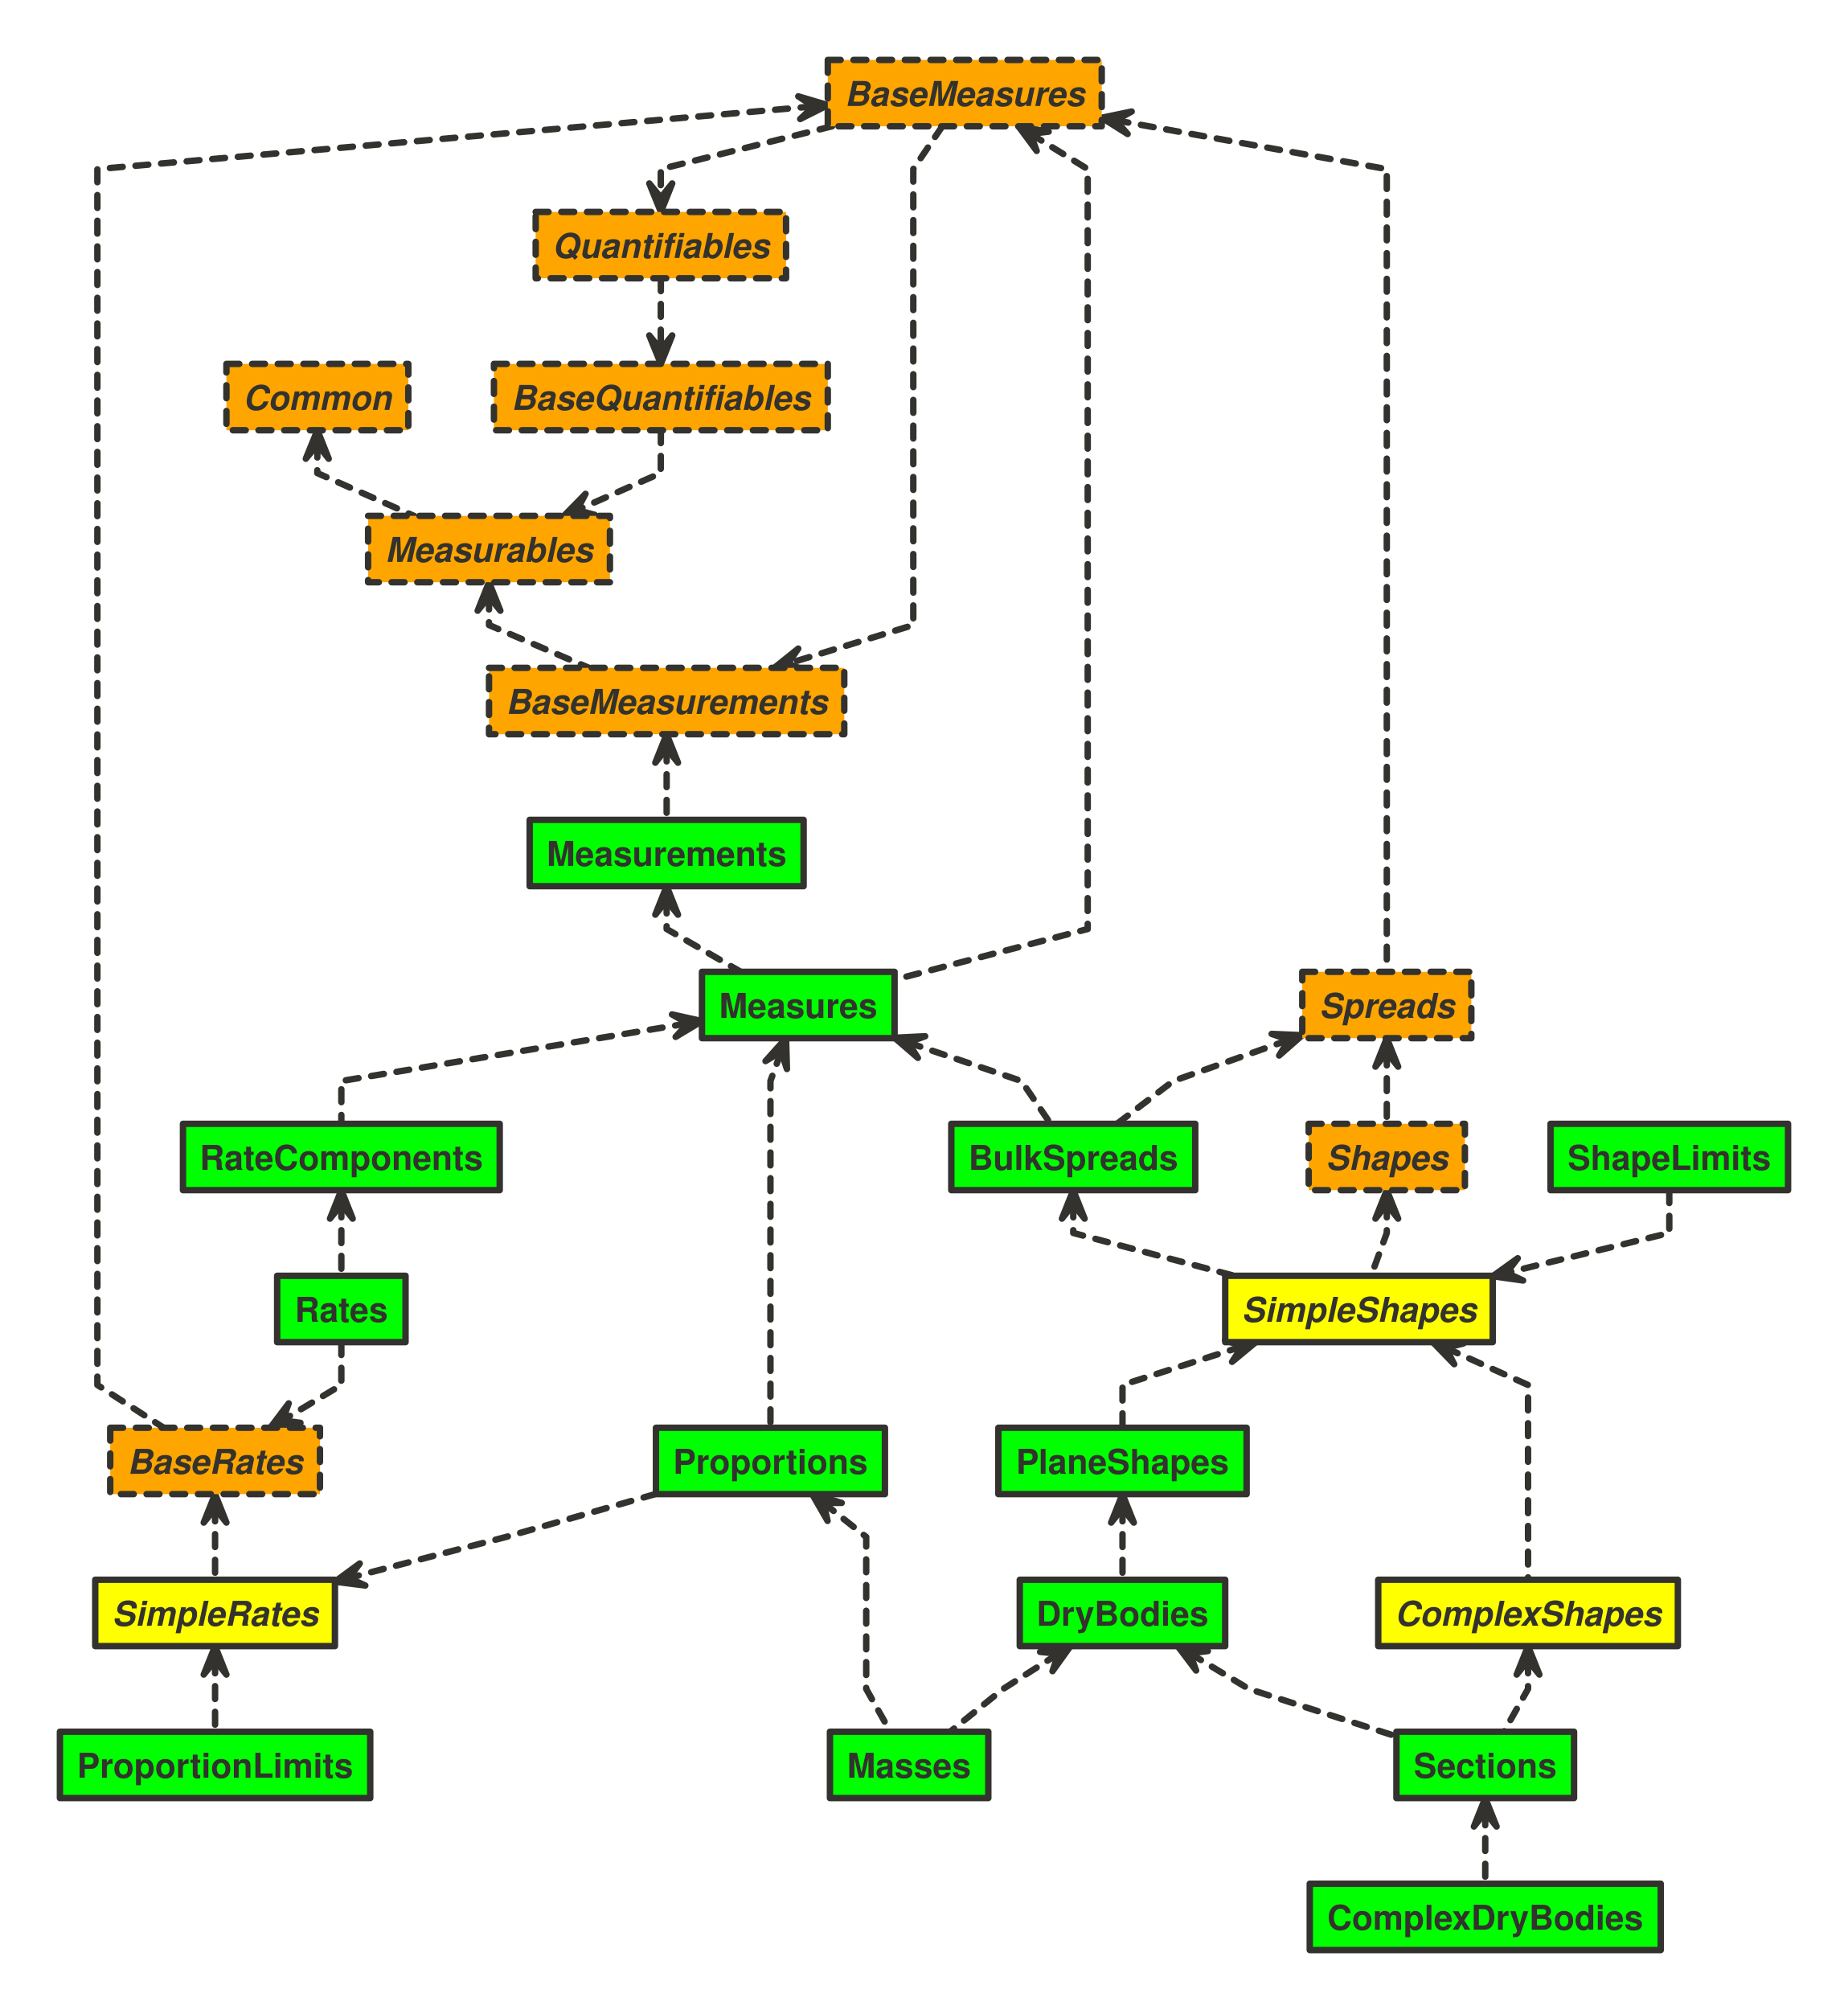
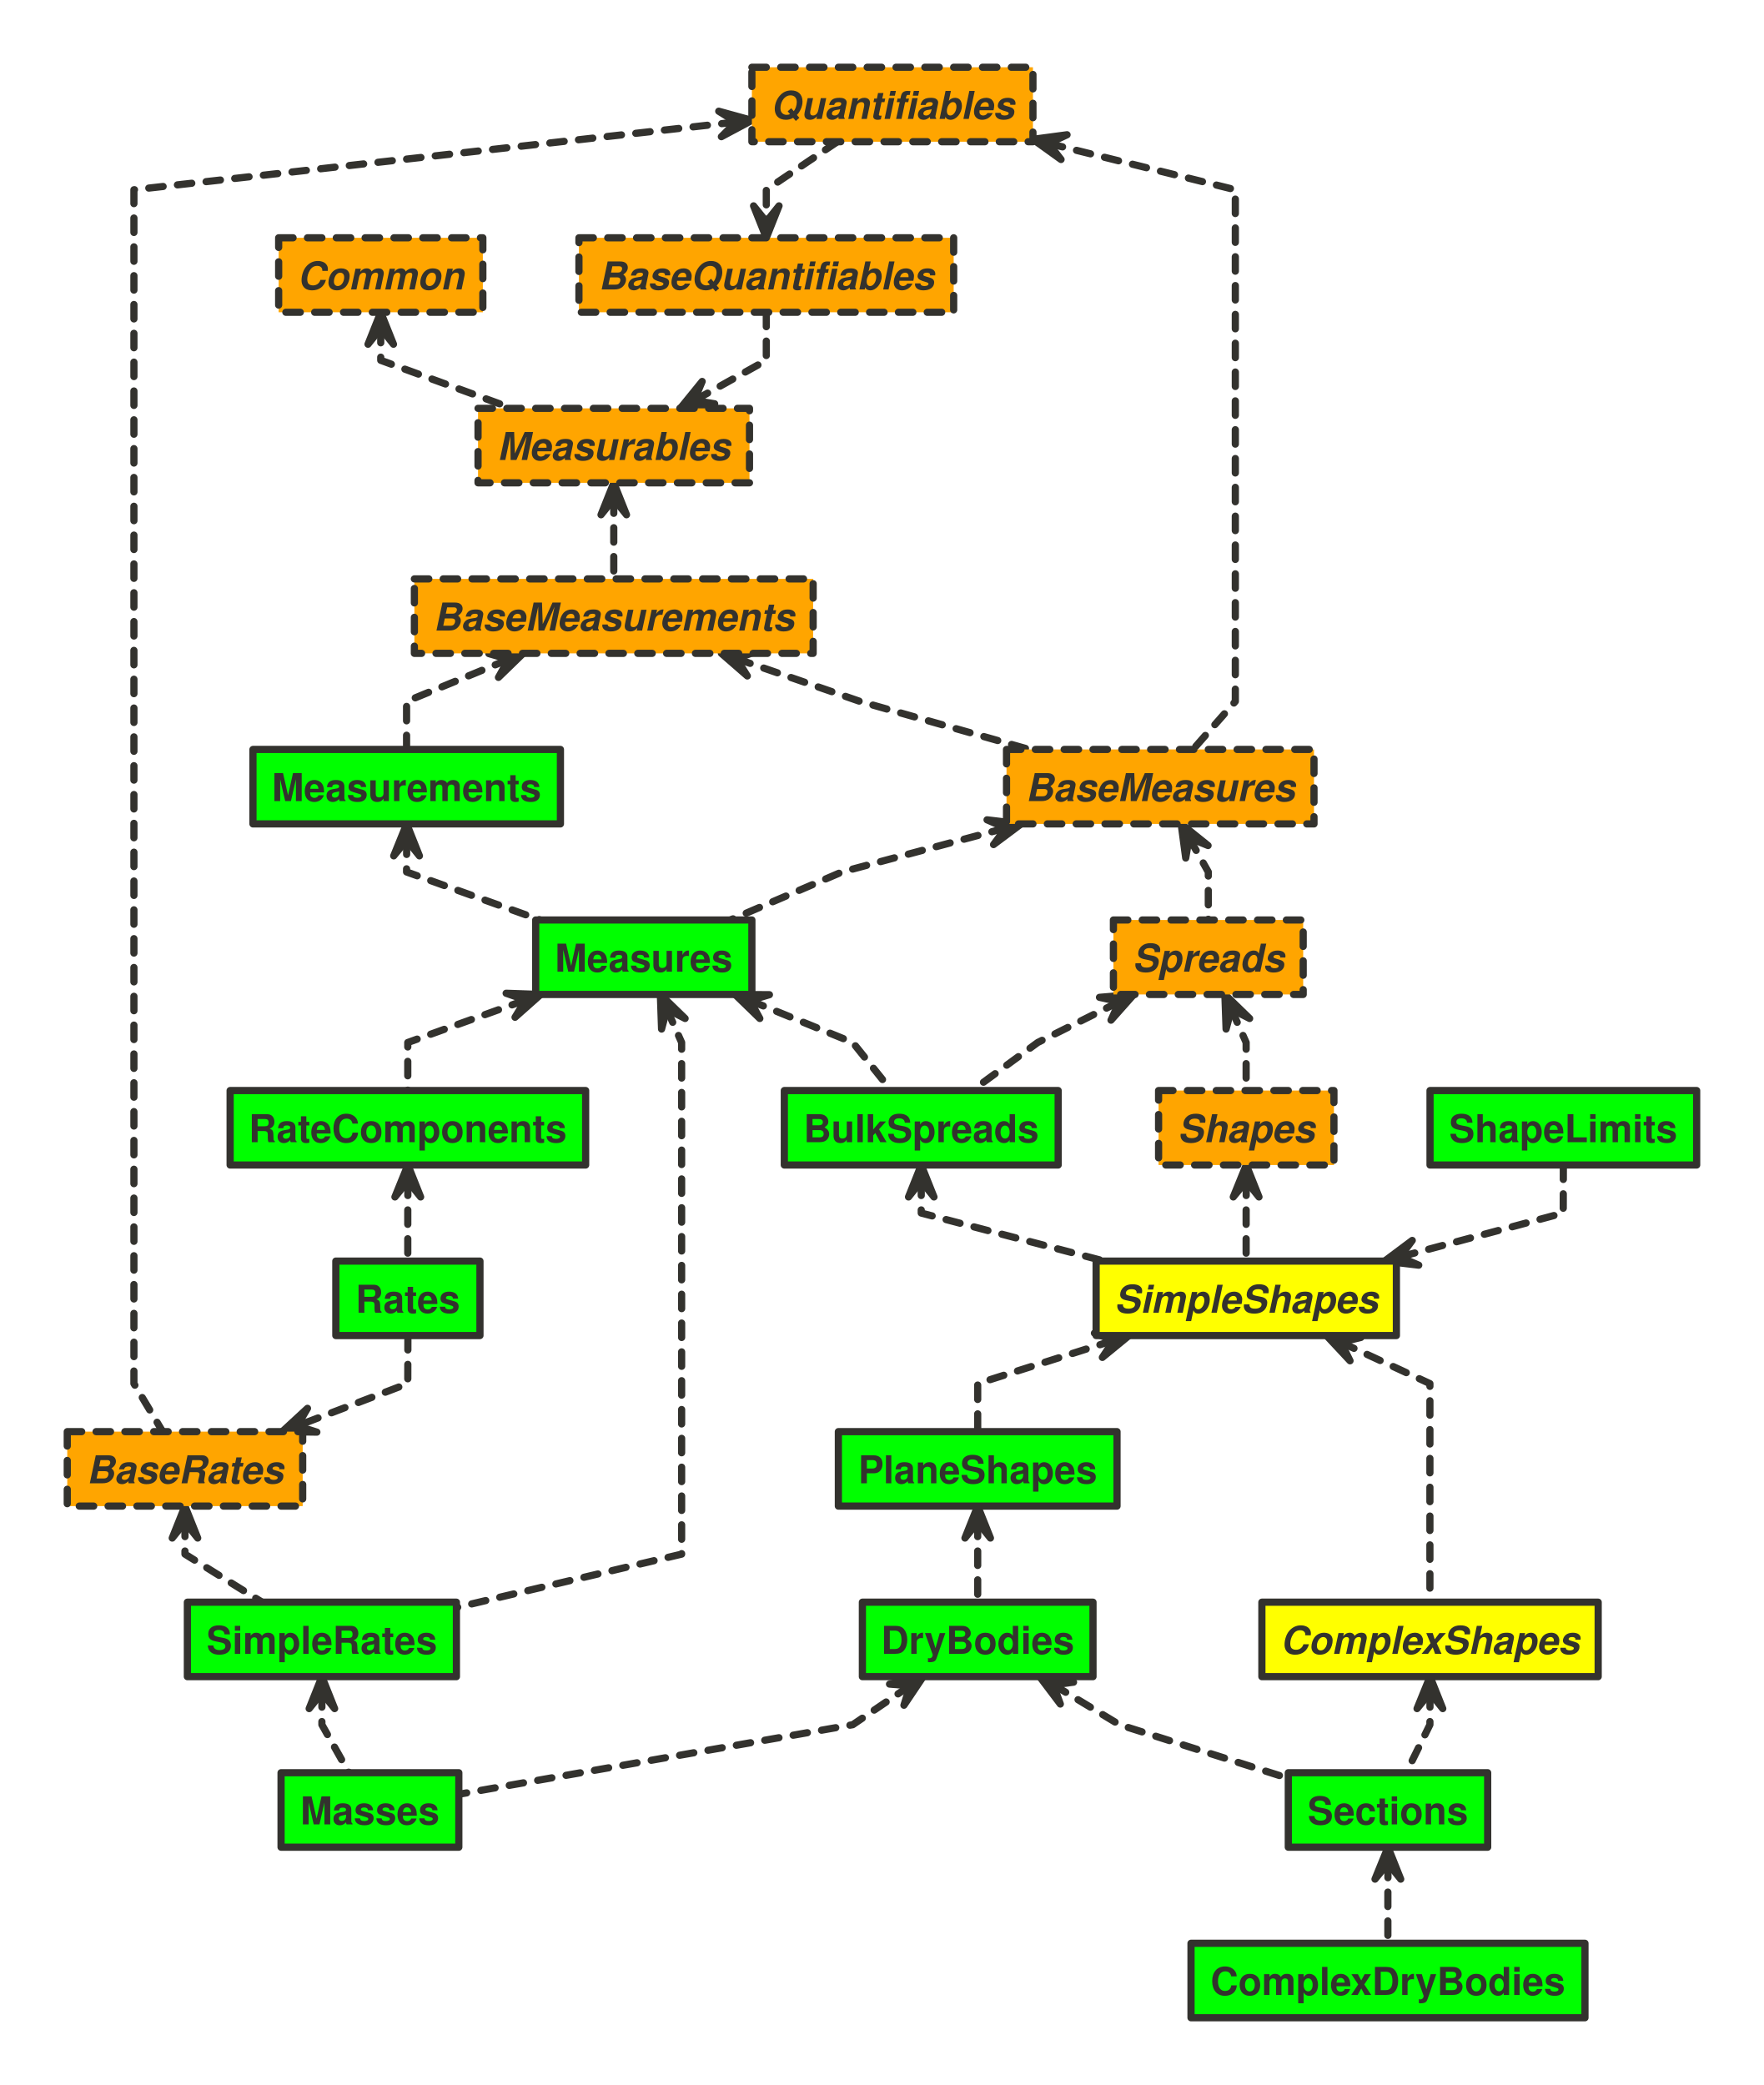
- <svg xmlns="http://www.w3.org/2000/svg" version="1.1" baseProfile="full" width="863.5" height="939.0" viewbox="0 0 863.5 939">
+ <svg xmlns="http://www.w3.org/2000/svg" version="1.1" baseProfile="full" width="734.3" height="868.0" viewbox="0 0 734.25 868">
  <g stroke-width="1.0" text-align="left" font="12pt Helvetica, Arial, sans-serif" font-size="12pt" font-family="Helvetica" font-weight="bold" font-style="normal">
    <g font-family="Helvetica" font-size="12pt" font-weight="bold" font-style="normal" stroke-width="3.0" stroke-linejoin="round" stroke-linecap="round" stroke="#33322E">
      <g stroke="transparent" fill="transparent">
-         <rect x="0.0" y="0.0" height="939.0" width="863.5" stroke="none" />
+         <rect x="0.0" y="0.0" height="868.0" width="734.3" stroke="none" />
      </g>
      <g transform="translate(8, 8)" fill="#33322E">
        <g transform="translate(20, 20)" fill="#33322E" font-family="Helvetica" font-size="12pt" font-weight="normal" font-style="normal">
          <g stroke-dasharray="6 6">
-             <path d="M120.3 179.7 L120.25 193 L165.461 213 L165.5 213.0 " fill="none" />
-           </g>
-           <path d="M125.6 186.3 L120.3 179.7 L114.9 186.3 L120.3 173.0 Z" />
-           <g stroke-dasharray="6 6">
-             <path d="M200.5 250.7 L200.5 264 L247.261 284 L247.3 284.0 " fill="none" />
-           </g>
-           <path d="M205.8 257.3 L200.5 250.7 L195.2 257.3 L200.5 244.0 Z" />
-           <g stroke-dasharray="6 6">
-             <path d="M280.8 173.0 L280.75 193 L241.635 210.303 L241.6 210.3 " fill="none" />
-           </g>
-           <path d="M245.6 202.7 L241.6 210.3 L249.9 212.5 L235.5 213.0 Z" />
-           <g stroke-dasharray="6 6">
-             <path d="M280.8 102.0 L280.75 122 L280.75 135.333 L280.8 135.3 " fill="none" />
-           </g>
-           <path d="M275.4 128.7 L280.8 135.3 L286.1 128.7 L280.8 142.0 Z" />
-           <g stroke-dasharray="6 6">
-             <path d="M412.3 31.0 L398.75 51 L398.75 86.5 L398.75 86.5 L398.75 122 L398.75 122 L398.75 157.5 L398.75 157.5 L398.75 193 L398.75 193 L398.75 228.5 L398.75 228.5 L398.75 264 L398.75 264 L340.192 282.037 L340.2 282.0 " fill="none" />
-           </g>
-           <path d="M345.0 275.0 L340.2 282.0 L348.1 285.2 L333.8 284.0 Z" />
-           <g stroke-dasharray="6 6">
-             <path d="M360.8 31.0 L280.75 51 L280.75 64.333 L280.8 64.3 " fill="none" />
-           </g>
-           <path d="M275.4 57.7 L280.8 64.3 L286.1 57.7 L280.8 71.0 Z" />
-           <g stroke-dasharray="6 6">
-             <path d="M493.3 28.2 L620 51 L620 86.5 L620 86.5 L620 122 L620 122 L620 157.5 L620 157.5 L620 193 L620 193 L620 228.5 L620 228.5 L620 264 L620 264 L620 299.5 L620 299.5 L620 335 L620 335 L620 370.5 L620 370.5 L620 406 L620 406 L620 426 L620.0 426.0 " fill="none" />
-           </g>
-           <path d="M500.8 24.1 L493.3 28.2 L498.9 34.6 L486.8 27.0 Z" />
-           <g stroke-dasharray="6 6">
-             <path d="M620.0 463.7 L620 477 L620 497 L620.0 497.0 " fill="none" />
-           </g>
-           <path d="M625.3 470.3 L620.0 463.7 L614.7 470.3 L620.0 457.0 Z" />
-           <g stroke-dasharray="6 6">
-             <path d="M283.5 321.7 L283.5 335 L283.5 355 L283.5 355.0 " fill="none" />
-           </g>
-           <path d="M288.8 328.3 L283.5 321.7 L278.2 328.3 L283.5 315.0 Z" />
-           <g stroke-dasharray="6 6">
-             <path d="M283.5 392.7 L283.5 406 L318.148 426 L318.1 426.0 " fill="none" />
-           </g>
-           <path d="M288.8 399.3 L283.5 392.7 L278.2 399.3 L283.5 386.0 Z" />
-           <g stroke-dasharray="6 6">
-             <path d="M453.5 34.5 L480.25 51 L480.25 86.5 L480.25 86.5 L480.25 122 L480.25 122 L480.25 157.5 L480.25 157.5 L480.25 193 L480.25 193 L480.25 228.5 L480.25 228.5 L480.25 264 L480.25 264 L480.25 299.5 L480.25 299.5 L480.25 335 L480.25 335 L480.25 370.5 L480.25 370.5 L480.25 406 L480.25 406 L390 429.689 L390.0 429.7 " fill="none" />
-           </g>
-           <path d="M462.0 33.5 L453.5 34.5 L456.4 42.5 L447.9 31.0 Z" />
-           <g stroke-dasharray="6 6">
-             <path d="M352.1 21.7 L17.5 51 L17.5 86.5 L17.5 86.5 L17.5 122 L17.5 122 L17.5 157.5 L17.5 157.5 L17.5 193 L17.5 193 L17.5 228.5 L17.5 228.5 L17.5 264 L17.5 264 L17.5 299.5 L17.5 299.5 L17.5 335 L17.5 335 L17.5 370.5 L17.5 370.5 L17.5 406 L17.5 406 L17.5 441.5 L17.5 441.5 L17.5 477 L17.5 477 L17.5 512.5 L17.5 512.5 L17.5 548 L17.5 548 L17.5 583.5 L17.5 583.5 L17.5 619 L17.5 619 L48.486 639 L48.5 639.0 " fill="none" />
-           </g>
-           <path d="M345.9 27.6 L352.1 21.7 L345.0 17.0 L358.8 21.1 Z" />
-           <g stroke-dasharray="6 6">
-             <path d="M293.4 450.1 L131.5 477 L131.5 497 L131.5 497.0 " fill="none" />
-           </g>
-           <path d="M287.7 456.4 L293.4 450.1 L286.0 445.9 L300.0 449.0 Z" />
-           <g stroke-dasharray="6 6">
-             <path d="M131.5 599.0 L131.5 619 L103.973 635.563 L104.0 635.6 " fill="none" />
-           </g>
-           <path d="M106.9 627.6 L104.0 635.6 L112.4 636.7 L98.3 639.0 Z" />
-           <g stroke-dasharray="6 6">
-             <path d="M131.5 534.7 L131.5 548 L131.5 568 L131.5 568.0 " fill="none" />
-           </g>
-           <path d="M136.8 541.3 L131.5 534.7 L126.2 541.3 L131.5 528.0 Z" />
-           <g stroke-dasharray="6 6">
-             <path d="M72.5 676.7 L72.5 690 L72.5 710 L72.5 710.0 " fill="none" />
-           </g>
-           <path d="M77.8 683.3 L72.5 676.7 L67.2 683.3 L72.5 670.0 Z" />
-           <g stroke-dasharray="6 6">
-             <path d="M72.5 747.7 L72.5 761 L72.5 781 L72.5 781.0 " fill="none" />
-           </g>
-           <path d="M77.8 754.3 L72.5 747.7 L67.2 754.3 L72.5 741.0 Z" />
-           <g stroke-dasharray="6 6">
-             <path d="M278.5 669.9 L208.5 690 L134.951 709.199 L135.0 709.2 " fill="none" />
-           </g>
-           <path d="M140.1 702.4 L135.0 709.2 L142.7 712.7 L128.5 710.9 Z" />
-           <g stroke-dasharray="6 6">
-             <path d="M337.0 463.3 L332 477 L332 512.5 L332 512.5 L332 548 L332 548 L332 583.5 L332 583.5 L332 619 L332 619 L332 639 L332.0 639.0 " fill="none" />
-           </g>
-           <path d="M339.7 471.4 L337.0 463.3 L329.7 467.7 L339.3 457.0 Z" />
-           <g stroke-dasharray="6 6">
-             <path d="M396.3 459.0 L449.25 477 L462.912 497 L462.9 497.0 " fill="none" />
-           </g>
-           <path d="M404.3 456.1 L396.3 459.0 L400.9 466.2 L390.0 456.8 Z" />
-           <g stroke-dasharray="6 6">
-             <path d="M574.2 457.8 L520.25 477 L493.912 497 L493.9 497.0 " fill="none" />
-           </g>
-           <path d="M569.7 465.1 L574.2 457.8 L566.2 455.0 L580.5 455.6 Z" />
-           <g stroke-dasharray="6 6">
-             <path d="M473.5 534.7 L473.5 548 L548.711 568 L548.7 568.0 " fill="none" />
-           </g>
-           <path d="M478.8 541.3 L473.5 534.7 L468.2 541.3 L473.5 528.0 Z" />
-           <g stroke-dasharray="6 6">
-             <path d="M620.0 534.7 L620 548 L612.676 568 L612.7 568.0 " fill="none" />
-           </g>
-           <path d="M625.3 541.3 L620.0 534.7 L614.7 541.3 L620.0 528.0 Z" />
-           <g stroke-dasharray="6 6">
-             <path d="M552.4 601.0 L496.5 619 L496.5 639 L496.5 639.0 " fill="none" />
-           </g>
-           <path d="M547.7 608.2 L552.4 601.0 L544.4 598.0 L558.8 599.0 Z" />
-           <g stroke-dasharray="6 6">
-             <path d="M496.5 676.7 L496.5 690 L496.5 710 L496.5 710.0 " fill="none" />
-           </g>
-           <path d="M501.8 683.3 L496.5 676.7 L491.2 683.3 L496.5 670.0 Z" />
-           <g stroke-dasharray="6 6">
-             <path d="M356.8 674.1 L376.75 690 L376.75 725.5 L376.75 725.5 L376.75 761 L376.75 761 L388.018 781 L388.0 781.0 " fill="none" />
-           </g>
-           <path d="M365.3 674.1 L356.8 674.1 L358.7 682.5 L351.5 670.0 Z" />
-           <g stroke-dasharray="6 6">
-             <path d="M466.5 744.6 L440.75 761 L415.961 781 L416.0 781.0 " fill="none" />
-           </g>
-           <path d="M463.8 752.7 L466.5 744.6 L458.0 743.7 L472.2 741.0 Z" />
-           <g stroke-dasharray="6 6">
-             <path d="M647.6 601.7 L686 619 L686 654.5 L686 654.5 L686 690 L686 690 L686 710 L686.0 710.0 " fill="none" />
-           </g>
-           <path d="M655.8 599.6 L647.6 601.7 L651.5 609.3 L641.5 599.0 Z" />
-           <g stroke-dasharray="6 6">
-             <path d="M752.0 528.0 L752 548 L675.975 566.613 L676.0 566.6 " fill="none" />
-           </g>
-           <path d="M681.2 559.8 L676.0 566.6 L683.7 570.2 L669.5 568.2 Z" />
-           <g stroke-dasharray="6 6">
-             <path d="M528.0 744.4 L555.5 761 L624.5 783.167 L624.5 783.2 " fill="none" />
-           </g>
-           <path d="M536.4 743.3 L528.0 744.4 L530.9 752.4 L522.3 741.0 Z" />
-           <g stroke-dasharray="6 6">
-             <path d="M686.0 747.7 L686 761 L674.732 781 L674.7 781.0 " fill="none" />
-           </g>
-           <path d="M691.3 754.3 L686.0 747.7 L680.7 754.3 L686.0 741.0 Z" />
-           <g stroke-dasharray="6 6">
-             <path d="M666.0 818.7 L666 832 L666 852 L666.0 852.0 " fill="none" />
-           </g>
-           <path d="M671.3 825.3 L666.0 818.7 L660.7 825.3 L666.0 812.0 Z" />
+             <path d="M130.5 108.7 L130.5 122 L185.148 142 L185.1 142.0 " fill="none" />
+           </g>
+           <path d="M135.8 115.3 L130.5 108.7 L125.2 115.3 L130.5 102.0 Z" />
+           <g stroke-dasharray="6 6">
+             <path d="M227.5 179.7 L227.5 193 L227.5 213 L227.5 213.0 " fill="none" />
+           </g>
+           <path d="M232.8 186.3 L227.5 179.7 L222.2 186.3 L227.5 173.0 Z" />
+           <g stroke-dasharray="6 6">
+             <path d="M291.0 102.0 L291 122 L261.044 138.747 L261.0 138.7 " fill="none" />
+           </g>
+           <path d="M264.3 130.8 L261.0 138.7 L269.5 140.1 L255.2 142.0 Z" />
+           <g stroke-dasharray="6 6">
+             <path d="M320.6 31.0 L291 51 L291 64.333 L291.0 64.3 " fill="none" />
+           </g>
+           <path d="M285.7 57.7 L291.0 64.3 L296.3 57.7 L291.0 71.0 Z" />
+           <g stroke-dasharray="6 6">
+             <path d="M278.6 246.2 L330 264 L400.423 284 L400.4 284.0 " fill="none" />
+           </g>
+           <path d="M286.6 243.3 L278.6 246.2 L283.1 253.4 L272.3 244.0 Z" />
+           <g stroke-dasharray="6 6">
+             <path d="M408.5 31.7 L486.25 51 L486.25 86.5 L486.25 86.5 L486.25 122 L486.25 122 L486.25 157.5 L486.25 157.5 L486.25 193 L486.25 193 L486.25 228.5 L486.25 228.5 L486.25 264 L486.25 264 L468.644 284 L468.6 284.0 " fill="none" />
+           </g>
+           <path d="M416.2 28.1 L408.5 31.7 L413.7 38.4 L402.0 30.0 Z" />
+           <g stroke-dasharray="6 6">
+             <path d="M467.0 320.8 L475 335 L475 355 L475.0 355.0 " fill="none" />
+           </g>
+           <path d="M474.9 324.0 L467.0 320.8 L465.6 329.2 L463.7 315.0 Z" />
+           <g stroke-dasharray="6 6">
+             <path d="M484.6 392.1 L490.75 406 L490.75 426 L490.8 426.0 " fill="none" />
+           </g>
+           <path d="M492.2 396.0 L484.6 392.1 L482.4 400.4 L481.9 386.0 Z" />
+           <g stroke-dasharray="6 6">
+             <path d="M183.7 246.5 L141.25 264 L141.25 284 L141.3 284.0 " fill="none" />
+           </g>
+           <path d="M179.5 254.0 L183.7 246.5 L175.5 244.1 L189.8 244.0 Z" />
+           <g stroke-dasharray="6 6">
+             <path d="M141.3 321.7 L141.25 335 L196.884 355 L196.9 355.0 " fill="none" />
+           </g>
+           <path d="M146.6 328.3 L141.3 321.7 L135.9 328.3 L141.3 315.0 Z" />
+           <g stroke-dasharray="6 6">
+             <path d="M390.7 316.7 L322.5 335 L276.021 355 L276.0 355.0 " fill="none" />
+           </g>
+           <path d="M385.6 323.6 L390.7 316.7 L382.9 313.3 L397.1 315.0 Z" />
+           <g stroke-dasharray="6 6">
+             <path d="M278.4 22.8 L27.75 51 L27.75 86.5 L27.75 86.5 L27.75 122 L27.75 122 L27.75 157.5 L27.75 157.5 L27.75 193 L27.75 193 L27.75 228.5 L27.75 228.5 L27.75 264 L27.75 264 L27.75 299.5 L27.75 299.5 L27.75 335 L27.75 335 L27.75 370.5 L27.75 370.5 L27.75 406 L27.75 406 L27.75 441.5 L27.75 441.5 L27.75 477 L27.75 477 L27.75 512.5 L27.75 512.5 L27.75 548 L27.75 548 L39.722 568 L39.7 568.0 " fill="none" />
+           </g>
+           <path d="M272.3 28.9 L278.4 22.8 L271.2 18.3 L285.0 22.1 Z" />
+           <g stroke-dasharray="6 6">
+             <path d="M190.8 388.3 L141.75 406 L141.75 426 L141.8 426.0 " fill="none" />
+           </g>
+           <path d="M186.4 395.5 L190.8 388.3 L182.7 385.5 L197.1 386.0 Z" />
+           <g stroke-dasharray="6 6">
+             <path d="M141.8 528.0 L141.75 548 L95.723 565.617 L95.7 565.6 " fill="none" />
+           </g>
+           <path d="M100.0 558.3 L95.7 565.6 L103.9 568.2 L89.5 568.0 Z" />
+           <g stroke-dasharray="6 6">
+             <path d="M141.8 463.7 L141.75 477 L141.75 497 L141.8 497.0 " fill="none" />
+           </g>
+           <path d="M147.1 470.3 L141.8 463.7 L136.4 470.3 L141.8 457.0 Z" />
+           <g stroke-dasharray="6 6">
+             <path d="M49.0 605.7 L49 619 L81.113 639 L81.1 639.0 " fill="none" />
+           </g>
+           <path d="M54.3 612.3 L49.0 605.7 L43.7 612.3 L49.0 599.0 Z" />
+           <g stroke-dasharray="6 6">
+             <path d="M249.6 392.1 L255.75 406 L255.75 441.5 L255.75 441.5 L255.75 477 L255.75 477 L255.75 512.5 L255.75 512.5 L255.75 548 L255.75 548 L255.75 583.5 L255.75 583.5 L255.75 619 L255.75 619 L162 641.225 L162.0 641.2 " fill="none" />
+           </g>
+           <path d="M257.2 396.0 L249.6 392.1 L247.4 400.4 L246.9 386.0 Z" />
+           <g stroke-dasharray="6 6">
+             <path d="M284.2 388.5 L327 406 L343.056 426 L343.1 426.0 " fill="none" />
+           </g>
+           <path d="M292.3 386.1 L284.2 388.5 L288.3 396.0 L278.0 386.0 Z" />
+           <g stroke-dasharray="6 6">
+             <path d="M438.0 389.0 L404 406 L376.676 426 L376.7 426.0 " fill="none" />
+           </g>
+           <path d="M434.5 396.7 L438.0 389.0 L429.7 387.2 L444.0 386.0 Z" />
+           <g stroke-dasharray="6 6">
+             <path d="M355.5 463.7 L355.5 477 L431.697 497 L431.7 497.0 " fill="none" />
+           </g>
+           <path d="M360.8 470.3 L355.5 463.7 L350.2 470.3 L355.5 457.0 Z" />
+           <g stroke-dasharray="6 6">
+             <path d="M490.8 463.7 L490.75 477 L490.75 497 L490.8 497.0 " fill="none" />
+           </g>
+           <path d="M496.1 470.3 L490.8 463.7 L485.4 470.3 L490.8 457.0 Z" />
+           <g stroke-dasharray="6 6">
+             <path d="M435.6 530.0 L379 548 L379 568 L379.0 568.0 " fill="none" />
+           </g>
+           <path d="M430.9 537.1 L435.6 530.0 L427.6 527.0 L442.0 528.0 Z" />
+           <g stroke-dasharray="6 6">
+             <path d="M379.0 605.7 L379 619 L379 639 L379.0 639.0 " fill="none" />
+           </g>
+           <path d="M384.3 612.3 L379.0 605.7 L373.7 612.3 L379.0 599.0 Z" />
+           <g stroke-dasharray="6 6">
+             <path d="M106.0 676.7 L106 690 L117.268 710 L117.3 710.0 " fill="none" />
+           </g>
+           <path d="M111.3 683.3 L106.0 676.7 L100.7 683.3 L106.0 670.0 Z" />
+           <g stroke-dasharray="6 6">
+             <path d="M350.8 673.8 L327 690 L163 718.965 L163.0 719.0 " fill="none" />
+           </g>
+           <path d="M348.3 681.9 L350.8 673.8 L342.3 673.1 L356.3 670.0 Z" />
+           <g stroke-dasharray="6 6">
+             <path d="M530.2 530.8 L567.25 548 L567.25 583.5 L567.25 583.5 L567.25 619 L567.25 619 L567.25 639 L567.3 639.0 " fill="none" />
+           </g>
+           <path d="M538.5 528.8 L530.2 530.8 L534.0 538.5 L524.2 528.0 Z" />
+           <g stroke-dasharray="6 6">
+             <path d="M622.8 457.0 L622.75 477 L554.822 495.269 L554.8 495.3 " fill="none" />
+           </g>
+           <path d="M559.9 488.4 L554.8 495.3 L562.6 498.7 L548.4 497.0 Z" />
+           <g stroke-dasharray="6 6">
+             <path d="M410.5 673.4 L438 690 L508.25 712.317 L508.3 712.3 " fill="none" />
+           </g>
+           <path d="M418.9 672.3 L410.5 673.4 L413.4 681.4 L404.8 670.0 Z" />
+           <g stroke-dasharray="6 6">
+             <path d="M567.3 676.7 L567.25 690 L557.391 710 L557.4 710.0 " fill="none" />
+           </g>
+           <path d="M572.6 683.3 L567.3 676.7 L561.9 683.3 L567.3 670.0 Z" />
+           <g stroke-dasharray="6 6">
+             <path d="M549.8 747.7 L549.75 761 L549.75 781 L549.8 781.0 " fill="none" />
+           </g>
+           <path d="M555.1 754.3 L549.8 747.7 L544.4 754.3 L549.8 741.0 Z" />
          <g data-name="Common">
            <g fill="orange" stroke="#33322E" stroke-dasharray="6 6" data-name="Common">
-               <rect x="77.8" y="142.0" height="31.0" width="85.0" data-name="Common" />
-             </g>
-             <g transform="translate(77.75, 142)" font-family="Helvetica" font-size="12pt" font-weight="bold" font-style="italic" data-name="Common">
+               <rect x="88.0" y="71.0" height="31.0" width="85.0" data-name="Common" />
+             </g>
+             <g transform="translate(88, 71)" font-family="Helvetica" font-size="12pt" font-weight="bold" font-style="italic" data-name="Common">
              <g transform="translate(8, 8)" fill="#33322E" text-align="center" data-name="Common">
                <text x="34.5" y="13.5" stroke="none" text-anchor="middle" data-name="Common">Common</text>
              </g>
            </g>
          </g>
          <g data-name="Measurables">
            <g fill="orange" stroke="#33322E" stroke-dasharray="6 6" data-name="Measurables">
-               <rect x="144.0" y="213.0" height="31.0" width="113.0" data-name="Measurables" />
-             </g>
-             <g transform="translate(144, 213)" font-family="Helvetica" font-size="12pt" font-weight="bold" font-style="italic" data-name="Measurables">
+               <rect x="171.0" y="142.0" height="31.0" width="113.0" data-name="Measurables" />
+             </g>
+             <g transform="translate(171, 142)" font-family="Helvetica" font-size="12pt" font-weight="bold" font-style="italic" data-name="Measurables">
              <g transform="translate(8, 8)" fill="#33322E" text-align="center" data-name="Measurables">
                <text x="48.5" y="13.5" stroke="none" text-anchor="middle" data-name="Measurables">Measurables</text>
              </g>
            </g>
          </g>
          <g data-name="BaseMeasurements">
            <g fill="orange" stroke="#33322E" stroke-dasharray="6 6" data-name="BaseMeasurements">
-               <rect x="200.5" y="284.0" height="31.0" width="166.0" data-name="BaseMeasurements" />
-             </g>
-             <g transform="translate(200.5, 284)" font-family="Helvetica" font-size="12pt" font-weight="bold" font-style="italic" data-name="BaseMeasurements">
+               <rect x="144.5" y="213.0" height="31.0" width="166.0" data-name="BaseMeasurements" />
+             </g>
+             <g transform="translate(144.5, 213)" font-family="Helvetica" font-size="12pt" font-weight="bold" font-style="italic" data-name="BaseMeasurements">
              <g transform="translate(8, 8)" fill="#33322E" text-align="center" data-name="BaseMeasurements">
                <text x="75.0" y="13.5" stroke="none" text-anchor="middle" data-name="BaseMeasurements">BaseMeasurements</text>
              </g>
            </g>
          </g>
          <g data-name="BaseQuantifiables">
            <g fill="orange" stroke="#33322E" stroke-dasharray="6 6" data-name="BaseQuantifiables">
-               <rect x="202.8" y="142.0" height="31.0" width="156.0" data-name="BaseQuantifiables" />
-             </g>
-             <g transform="translate(202.75, 142)" font-family="Helvetica" font-size="12pt" font-weight="bold" font-style="italic" data-name="BaseQuantifiables">
+               <rect x="213.0" y="71.0" height="31.0" width="156.0" data-name="BaseQuantifiables" />
+             </g>
+             <g transform="translate(213, 71)" font-family="Helvetica" font-size="12pt" font-weight="bold" font-style="italic" data-name="BaseQuantifiables">
              <g transform="translate(8, 8)" fill="#33322E" text-align="center" data-name="BaseQuantifiables">
                <text x="70.0" y="13.5" stroke="none" text-anchor="middle" data-name="BaseQuantifiables">BaseQuantifiables</text>
              </g>
            </g>
          </g>
          <g data-name="Quantifiables">
            <g fill="orange" stroke="#33322E" stroke-dasharray="6 6" data-name="Quantifiables">
-               <rect x="222.3" y="71.0" height="31.0" width="117.0" data-name="Quantifiables" />
-             </g>
-             <g transform="translate(222.25, 71)" font-family="Helvetica" font-size="12pt" font-weight="bold" font-style="italic" data-name="Quantifiables">
+               <rect x="285.0" y="0.0" height="31.0" width="117.0" data-name="Quantifiables" />
+             </g>
+             <g transform="translate(285, 0)" font-family="Helvetica" font-size="12pt" font-weight="bold" font-style="italic" data-name="Quantifiables">
              <g transform="translate(8, 8)" fill="#33322E" text-align="center" data-name="Quantifiables">
                <text x="50.5" y="13.5" stroke="none" text-anchor="middle" data-name="Quantifiables">Quantifiables</text>
              </g>
            </g>
          </g>
          <g data-name="BaseMeasures">
            <g fill="orange" stroke="#33322E" stroke-dasharray="6 6" data-name="BaseMeasures">
-               <rect x="358.8" y="0.0" height="31.0" width="128.0" data-name="BaseMeasures" />
-             </g>
-             <g transform="translate(358.75, 0)" font-family="Helvetica" font-size="12pt" font-weight="bold" font-style="italic" data-name="BaseMeasures">
+               <rect x="391.0" y="284.0" height="31.0" width="128.0" data-name="BaseMeasures" />
+             </g>
+             <g transform="translate(391, 284)" font-family="Helvetica" font-size="12pt" font-weight="bold" font-style="italic" data-name="BaseMeasures">
              <g transform="translate(8, 8)" fill="#33322E" text-align="center" data-name="BaseMeasures">
                <text x="56.0" y="13.5" stroke="none" text-anchor="middle" data-name="BaseMeasures">BaseMeasures</text>
              </g>
            </g>
          </g>
          <g data-name="Spreads">
            <g fill="orange" stroke="#33322E" stroke-dasharray="6 6" data-name="Spreads">
-               <rect x="580.5" y="426.0" height="31.0" width="79.0" data-name="Spreads" />
-             </g>
-             <g transform="translate(580.5, 426)" font-family="Helvetica" font-size="12pt" font-weight="bold" font-style="italic" data-name="Spreads">
+               <rect x="435.5" y="355.0" height="31.0" width="79.0" data-name="Spreads" />
+             </g>
+             <g transform="translate(435.5, 355)" font-family="Helvetica" font-size="12pt" font-weight="bold" font-style="italic" data-name="Spreads">
              <g transform="translate(8, 8)" fill="#33322E" text-align="center" data-name="Spreads">
                <text x="31.5" y="13.5" stroke="none" text-anchor="middle" data-name="Spreads">Spreads</text>
              </g>
            </g>
          </g>
          <g data-name="Shapes">
            <g fill="orange" stroke="#33322E" stroke-dasharray="6 6" data-name="Shapes">
-               <rect x="583.5" y="497.0" height="31.0" width="73.0" data-name="Shapes" />
-             </g>
-             <g transform="translate(583.5, 497)" font-family="Helvetica" font-size="12pt" font-weight="bold" font-style="italic" data-name="Shapes">
+               <rect x="454.3" y="426.0" height="31.0" width="73.0" data-name="Shapes" />
+             </g>
+             <g transform="translate(454.25, 426)" font-family="Helvetica" font-size="12pt" font-weight="bold" font-style="italic" data-name="Shapes">
              <g transform="translate(8, 8)" fill="#33322E" text-align="center" data-name="Shapes">
                <text x="28.5" y="13.5" stroke="none" text-anchor="middle" data-name="Shapes">Shapes</text>
              </g>
            </g>
          </g>
          <g data-name="BaseRates">
            <g fill="orange" stroke="#33322E" stroke-dasharray="6 6" data-name="BaseRates">
-               <rect x="23.5" y="639.0" height="31.0" width="98.0" data-name="BaseRates" />
-             </g>
-             <g transform="translate(23.5, 639)" font-family="Helvetica" font-size="12pt" font-weight="bold" font-style="italic" data-name="BaseRates">
+               <rect x="0.0" y="568.0" height="31.0" width="98.0" data-name="BaseRates" />
+             </g>
+             <g transform="translate(0, 568)" font-family="Helvetica" font-size="12pt" font-weight="bold" font-style="italic" data-name="BaseRates">
              <g transform="translate(8, 8)" fill="#33322E" text-align="center" data-name="BaseRates">
                <text x="41.0" y="13.5" stroke="none" text-anchor="middle" data-name="BaseRates">BaseRates</text>
              </g>
            </g>
          </g>
          <g data-name="SimpleShapes">
            <g fill="yellow" stroke="#33322E" data-name="SimpleShapes">
-               <rect x="544.5" y="568.0" height="31.0" width="125.0" data-name="SimpleShapes" />
-             </g>
-             <g transform="translate(544.5, 568)" font-family="Helvetica" font-size="12pt" font-weight="bold" font-style="italic" data-name="SimpleShapes">
+               <rect x="428.3" y="497.0" height="31.0" width="125.0" data-name="SimpleShapes" />
+             </g>
+             <g transform="translate(428.25, 497)" font-family="Helvetica" font-size="12pt" font-weight="bold" font-style="italic" data-name="SimpleShapes">
              <g transform="translate(8, 8)" fill="#33322E" text-align="center" data-name="SimpleShapes">
                <text x="54.5" y="13.5" stroke="none" text-anchor="middle" data-name="SimpleShapes">SimpleShapes</text>
              </g>
            </g>
          </g>
          <g data-name="ComplexShapes">
            <g fill="yellow" stroke="#33322E" data-name="ComplexShapes">
-               <rect x="616.0" y="710.0" height="31.0" width="140.0" data-name="ComplexShapes" />
-             </g>
-             <g transform="translate(616, 710)" font-family="Helvetica" font-size="12pt" font-weight="bold" font-style="italic" data-name="ComplexShapes">
+               <rect x="497.3" y="639.0" height="31.0" width="140.0" data-name="ComplexShapes" />
+             </g>
+             <g transform="translate(497.25, 639)" font-family="Helvetica" font-size="12pt" font-weight="bold" font-style="italic" data-name="ComplexShapes">
              <g transform="translate(8, 8)" fill="#33322E" text-align="center" data-name="ComplexShapes">
                <text x="62.0" y="13.5" stroke="none" text-anchor="middle" data-name="ComplexShapes">ComplexShapes</text>
              </g>
            </g>
          </g>
+           <g data-name="Measurements">
+             <g fill="lime" stroke="#33322E" data-name="Measurements">
+               <rect x="77.3" y="284.0" height="31.0" width="128.0" data-name="Measurements" />
+             </g>
+             <g transform="translate(77.25, 284)" font-family="Helvetica" font-size="12pt" font-weight="bold" font-style="normal" data-name="Measurements">
+               <g transform="translate(8, 8)" fill="#33322E" text-align="center" data-name="Measurements">
+                 <text x="56.0" y="13.5" stroke="none" text-anchor="middle" data-name="Measurements">Measurements</text>
+               </g>
+             </g>
+           </g>
+           <g data-name="Measures">
+             <g fill="lime" stroke="#33322E" data-name="Measures">
+               <rect x="195.0" y="355.0" height="31.0" width="90.0" data-name="Measures" />
+             </g>
+             <g transform="translate(195, 355)" font-family="Helvetica" font-size="12pt" font-weight="bold" font-style="normal" data-name="Measures">
+               <g transform="translate(8, 8)" fill="#33322E" text-align="center" data-name="Measures">
+                 <text x="37.0" y="13.5" stroke="none" text-anchor="middle" data-name="Measures">Measures</text>
+               </g>
+             </g>
+           </g>
+           <g data-name="ShapeLimits">
+             <g fill="lime" stroke="#33322E" data-name="ShapeLimits">
+               <rect x="567.3" y="426.0" height="31.0" width="111.0" data-name="ShapeLimits" />
+             </g>
+             <g transform="translate(567.25, 426)" font-family="Helvetica" font-size="12pt" font-weight="bold" font-style="normal" data-name="ShapeLimits">
+               <g transform="translate(8, 8)" fill="#33322E" text-align="center" data-name="ShapeLimits">
+                 <text x="47.5" y="13.5" stroke="none" text-anchor="middle" data-name="ShapeLimits">ShapeLimits</text>
+               </g>
+             </g>
+           </g>
+           <g data-name="RateComponents">
+             <g fill="lime" stroke="#33322E" data-name="RateComponents">
+               <rect x="67.8" y="426.0" height="31.0" width="148.0" data-name="RateComponents" />
+             </g>
+             <g transform="translate(67.75, 426)" font-family="Helvetica" font-size="12pt" font-weight="bold" font-style="normal" data-name="RateComponents">
+               <g transform="translate(8, 8)" fill="#33322E" text-align="center" data-name="RateComponents">
+                 <text x="66.0" y="13.5" stroke="none" text-anchor="middle" data-name="RateComponents">RateComponents</text>
+               </g>
+             </g>
+           </g>
          <g data-name="SimpleRates">
-             <g fill="yellow" stroke="#33322E" data-name="SimpleRates">
-               <rect x="16.5" y="710.0" height="31.0" width="112.0" data-name="SimpleRates" />
-             </g>
-             <g transform="translate(16.5, 710)" font-family="Helvetica" font-size="12pt" font-weight="bold" font-style="italic" data-name="SimpleRates">
+             <g fill="lime" stroke="#33322E" data-name="SimpleRates">
+               <rect x="50.0" y="639.0" height="31.0" width="112.0" data-name="SimpleRates" />
+             </g>
+             <g transform="translate(50, 639)" font-family="Helvetica" font-size="12pt" font-weight="bold" font-style="normal" data-name="SimpleRates">
              <g transform="translate(8, 8)" fill="#33322E" text-align="center" data-name="SimpleRates">
                <text x="48.0" y="13.5" stroke="none" text-anchor="middle" data-name="SimpleRates">SimpleRates</text>
              </g>
            </g>
          </g>
-           <g data-name="Measurements">
-             <g fill="lime" stroke="#33322E" data-name="Measurements">
-               <rect x="219.5" y="355.0" height="31.0" width="128.0" data-name="Measurements" />
-             </g>
-             <g transform="translate(219.5, 355)" font-family="Helvetica" font-size="12pt" font-weight="bold" font-style="normal" data-name="Measurements">
-               <g transform="translate(8, 8)" fill="#33322E" text-align="center" data-name="Measurements">
-                 <text x="56.0" y="13.5" stroke="none" text-anchor="middle" data-name="Measurements">Measurements</text>
-               </g>
-             </g>
-           </g>
-           <g data-name="Measures">
-             <g fill="lime" stroke="#33322E" data-name="Measures">
-               <rect x="300.0" y="426.0" height="31.0" width="90.0" data-name="Measures" />
-             </g>
-             <g transform="translate(300, 426)" font-family="Helvetica" font-size="12pt" font-weight="bold" font-style="normal" data-name="Measures">
-               <g transform="translate(8, 8)" fill="#33322E" text-align="center" data-name="Measures">
-                 <text x="37.0" y="13.5" stroke="none" text-anchor="middle" data-name="Measures">Measures</text>
-               </g>
-             </g>
-           </g>
-           <g data-name="ShapeLimits">
-             <g fill="lime" stroke="#33322E" data-name="ShapeLimits">
-               <rect x="696.5" y="497.0" height="31.0" width="111.0" data-name="ShapeLimits" />
-             </g>
-             <g transform="translate(696.5, 497)" font-family="Helvetica" font-size="12pt" font-weight="bold" font-style="normal" data-name="ShapeLimits">
-               <g transform="translate(8, 8)" fill="#33322E" text-align="center" data-name="ShapeLimits">
-                 <text x="47.5" y="13.5" stroke="none" text-anchor="middle" data-name="ShapeLimits">ShapeLimits</text>
-               </g>
-             </g>
-           </g>
-           <g data-name="RateComponents">
-             <g fill="lime" stroke="#33322E" data-name="RateComponents">
-               <rect x="57.5" y="497.0" height="31.0" width="148.0" data-name="RateComponents" />
-             </g>
-             <g transform="translate(57.5, 497)" font-family="Helvetica" font-size="12pt" font-weight="bold" font-style="normal" data-name="RateComponents">
-               <g transform="translate(8, 8)" fill="#33322E" text-align="center" data-name="RateComponents">
-                 <text x="66.0" y="13.5" stroke="none" text-anchor="middle" data-name="RateComponents">RateComponents</text>
-               </g>
-             </g>
-           </g>
          <g data-name="Rates">
            <g fill="lime" stroke="#33322E" data-name="Rates">
-               <rect x="101.5" y="568.0" height="31.0" width="60.0" data-name="Rates" />
-             </g>
-             <g transform="translate(101.5, 568)" font-family="Helvetica" font-size="12pt" font-weight="bold" font-style="normal" data-name="Rates">
+               <rect x="111.8" y="497.0" height="31.0" width="60.0" data-name="Rates" />
+             </g>
+             <g transform="translate(111.75, 497)" font-family="Helvetica" font-size="12pt" font-weight="bold" font-style="normal" data-name="Rates">
              <g transform="translate(8, 8)" fill="#33322E" text-align="center" data-name="Rates">
                <text x="22.0" y="13.5" stroke="none" text-anchor="middle" data-name="Rates">Rates</text>
              </g>
            </g>
          </g>
-           <g data-name="Proportions">
-             <g fill="lime" stroke="#33322E" data-name="Proportions">
-               <rect x="278.5" y="639.0" height="31.0" width="107.0" data-name="Proportions" />
-             </g>
-             <g transform="translate(278.5, 639)" font-family="Helvetica" font-size="12pt" font-weight="bold" font-style="normal" data-name="Proportions">
-               <g transform="translate(8, 8)" fill="#33322E" text-align="center" data-name="Proportions">
-                 <text x="45.5" y="13.5" stroke="none" text-anchor="middle" data-name="Proportions">Proportions</text>
-               </g>
-             </g>
-           </g>
-           <g data-name="ProportionLimits">
-             <g fill="lime" stroke="#33322E" data-name="ProportionLimits">
-               <rect x="0.0" y="781.0" height="31.0" width="145.0" data-name="ProportionLimits" />
-             </g>
-             <g transform="translate(0, 781)" font-family="Helvetica" font-size="12pt" font-weight="bold" font-style="normal" data-name="ProportionLimits">
-               <g transform="translate(8, 8)" fill="#33322E" text-align="center" data-name="ProportionLimits">
-                 <text x="64.5" y="13.5" stroke="none" text-anchor="middle" data-name="ProportionLimits">ProportionLimits</text>
-               </g>
-             </g>
-           </g>
          <g data-name="BulkSpreads">
            <g fill="lime" stroke="#33322E" data-name="BulkSpreads">
-               <rect x="416.5" y="497.0" height="31.0" width="114.0" data-name="BulkSpreads" />
-             </g>
-             <g transform="translate(416.5, 497)" font-family="Helvetica" font-size="12pt" font-weight="bold" font-style="normal" data-name="BulkSpreads">
+               <rect x="298.5" y="426.0" height="31.0" width="114.0" data-name="BulkSpreads" />
+             </g>
+             <g transform="translate(298.5, 426)" font-family="Helvetica" font-size="12pt" font-weight="bold" font-style="normal" data-name="BulkSpreads">
              <g transform="translate(8, 8)" fill="#33322E" text-align="center" data-name="BulkSpreads">
                <text x="49.0" y="13.5" stroke="none" text-anchor="middle" data-name="BulkSpreads">BulkSpreads</text>
              </g>
            </g>
          </g>
          <g data-name="PlaneShapes">
            <g fill="lime" stroke="#33322E" data-name="PlaneShapes">
-               <rect x="438.5" y="639.0" height="31.0" width="116.0" data-name="PlaneShapes" />
-             </g>
-             <g transform="translate(438.5, 639)" font-family="Helvetica" font-size="12pt" font-weight="bold" font-style="normal" data-name="PlaneShapes">
+               <rect x="321.0" y="568.0" height="31.0" width="116.0" data-name="PlaneShapes" />
+             </g>
+             <g transform="translate(321, 568)" font-family="Helvetica" font-size="12pt" font-weight="bold" font-style="normal" data-name="PlaneShapes">
              <g transform="translate(8, 8)" fill="#33322E" text-align="center" data-name="PlaneShapes">
                <text x="50.0" y="13.5" stroke="none" text-anchor="middle" data-name="PlaneShapes">PlaneShapes</text>
              </g>
            </g>
          </g>
          <g data-name="DryBodies">
            <g fill="lime" stroke="#33322E" data-name="DryBodies">
-               <rect x="448.5" y="710.0" height="31.0" width="96.0" data-name="DryBodies" />
-             </g>
-             <g transform="translate(448.5, 710)" font-family="Helvetica" font-size="12pt" font-weight="bold" font-style="normal" data-name="DryBodies">
+               <rect x="331.0" y="639.0" height="31.0" width="96.0" data-name="DryBodies" />
+             </g>
+             <g transform="translate(331, 639)" font-family="Helvetica" font-size="12pt" font-weight="bold" font-style="normal" data-name="DryBodies">
              <g transform="translate(8, 8)" fill="#33322E" text-align="center" data-name="DryBodies">
                <text x="40.0" y="13.5" stroke="none" text-anchor="middle" data-name="DryBodies">DryBodies</text>
              </g>
            </g>
          </g>
          <g data-name="Masses">
            <g fill="lime" stroke="#33322E" data-name="Masses">
-               <rect x="359.8" y="781.0" height="31.0" width="74.0" data-name="Masses" />
-             </g>
-             <g transform="translate(359.75, 781)" font-family="Helvetica" font-size="12pt" font-weight="bold" font-style="normal" data-name="Masses">
+               <rect x="89.0" y="710.0" height="31.0" width="74.0" data-name="Masses" />
+             </g>
+             <g transform="translate(89, 710)" font-family="Helvetica" font-size="12pt" font-weight="bold" font-style="normal" data-name="Masses">
              <g transform="translate(8, 8)" fill="#33322E" text-align="center" data-name="Masses">
                <text x="29.0" y="13.5" stroke="none" text-anchor="middle" data-name="Masses">Masses</text>
              </g>
            </g>
          </g>
          <g data-name="Sections">
            <g fill="lime" stroke="#33322E" data-name="Sections">
-               <rect x="624.5" y="781.0" height="31.0" width="83.0" data-name="Sections" />
-             </g>
-             <g transform="translate(624.5, 781)" font-family="Helvetica" font-size="12pt" font-weight="bold" font-style="normal" data-name="Sections">
+               <rect x="508.3" y="710.0" height="31.0" width="83.0" data-name="Sections" />
+             </g>
+             <g transform="translate(508.25, 710)" font-family="Helvetica" font-size="12pt" font-weight="bold" font-style="normal" data-name="Sections">
              <g transform="translate(8, 8)" fill="#33322E" text-align="center" data-name="Sections">
                <text x="33.5" y="13.5" stroke="none" text-anchor="middle" data-name="Sections">Sections</text>
              </g>
            </g>
          </g>
          <g data-name="ComplexDryBodies">
            <g fill="lime" stroke="#33322E" data-name="ComplexDryBodies">
-               <rect x="584.0" y="852.0" height="31.0" width="164.0" data-name="ComplexDryBodies" />
-             </g>
-             <g transform="translate(584, 852)" font-family="Helvetica" font-size="12pt" font-weight="bold" font-style="normal" data-name="ComplexDryBodies">
+               <rect x="467.8" y="781.0" height="31.0" width="164.0" data-name="ComplexDryBodies" />
+             </g>
+             <g transform="translate(467.75, 781)" font-family="Helvetica" font-size="12pt" font-weight="bold" font-style="normal" data-name="ComplexDryBodies">
              <g transform="translate(8, 8)" fill="#33322E" text-align="center" data-name="ComplexDryBodies">
                <text x="74.0" y="13.5" stroke="none" text-anchor="middle" data-name="ComplexDryBodies">ComplexDryBodies</text>
              </g>
            </g>
          </g>
        </g>
      </g>
    </g>
  </g>
</svg>
